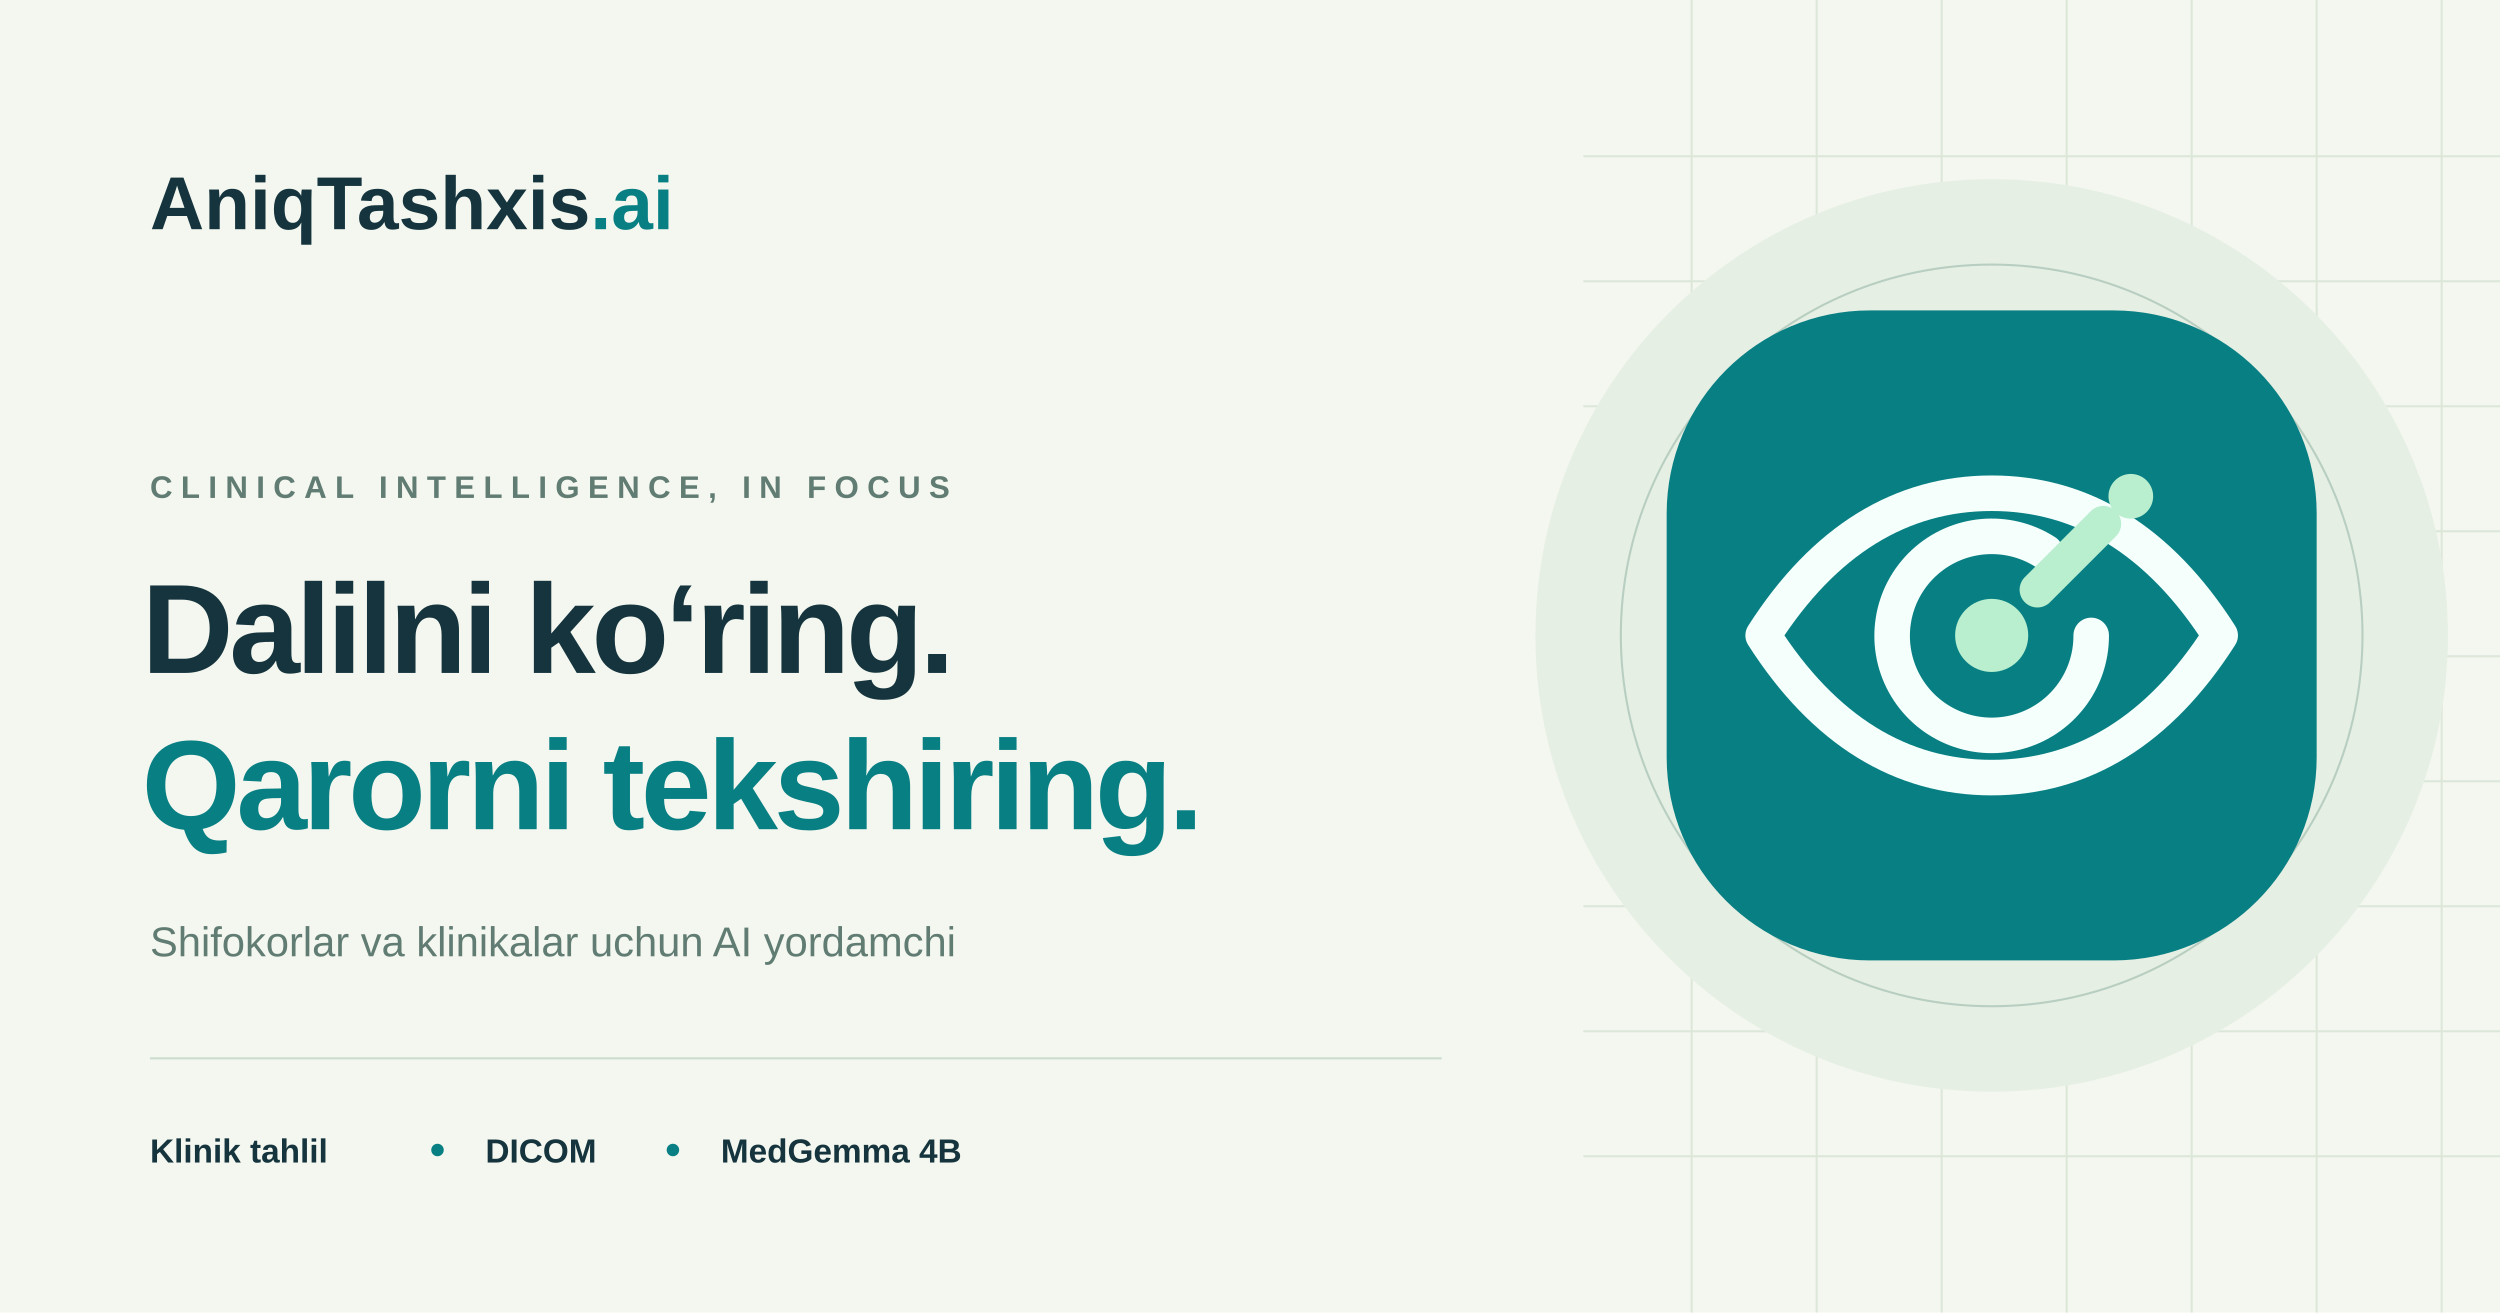
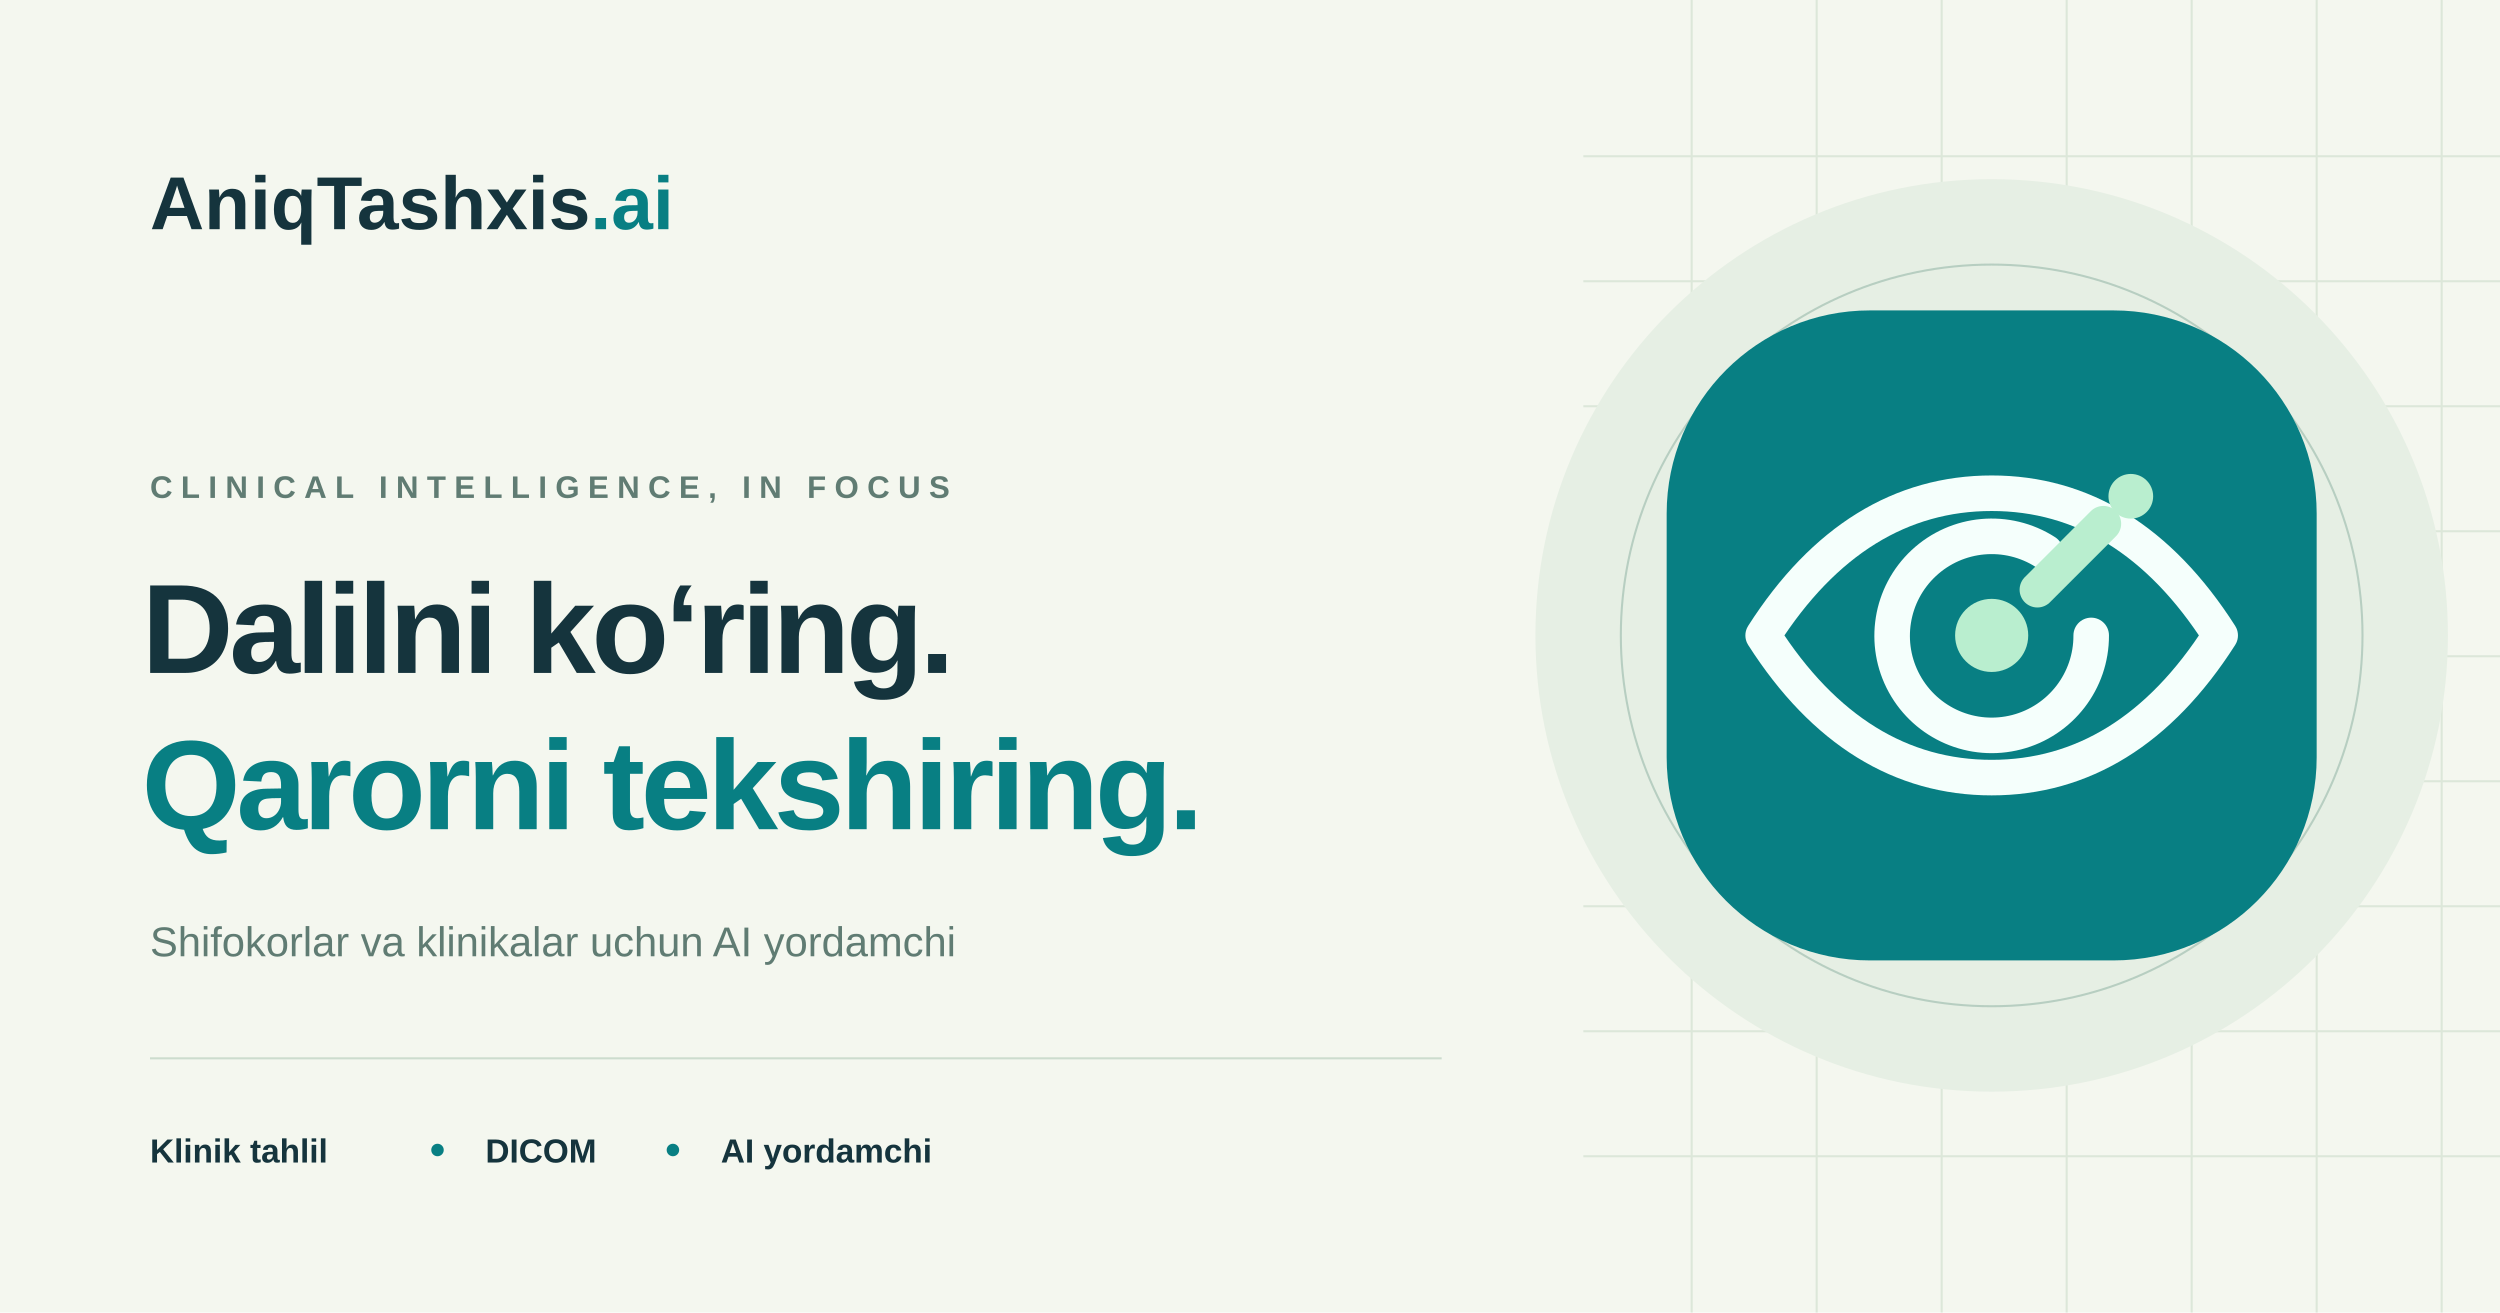
<svg xmlns="http://www.w3.org/2000/svg" width="1200" height="630" viewBox="0 0 1200 630" fill="none">
  <rect width="1200" height="630" fill="#F4F7EF" />
  <path d="M812 0V630M872 0V630M932 0V630M992 0V630M1052 0V630M1112 0V630M1172 0V630M760 75H1200M760 135H1200M760 195H1200M760 255H1200M760 315H1200M760 375H1200M760 435H1200M760 495H1200M760 555H1200" stroke="#DCE7D9" />
  <circle cx="956" cy="305" r="219" fill="#E6EFE4" />
  <circle cx="956" cy="305" r="178" stroke="#B7CEC1" />
  <circle cx="956" cy="305" r="151" stroke="#B7CEC1" stroke-dasharray="2 12" />
  <g transform="translate(800 149) scale(4.875)">
    <rect width="64" height="64" rx="20" fill="#087F83" />
    <path d="M9.5 32C15.5 22.6 23.1 18 32 18C40.9 18 48.5 22.6 54.5 32C48.5 41.4 40.9 46 32 46C23.1 46 15.5 41.4 9.5 32Z" stroke="#F5FFFC" stroke-width="3.5" stroke-linejoin="round" />
    <path d="M37.3 23.8A9.8 9.8 0 1 0 41.8 32" stroke="#F5FFFC" stroke-width="3.5" stroke-linecap="round" />
    <circle cx="32" cy="32" r="3.6" fill="#B9EECF" />
    <path d="M36.5 27.5L43 21" stroke="#B9EECF" stroke-width="3.5" stroke-linecap="round" />
    <circle cx="45.7" cy="18.3" r="2.2" fill="#B9EECF" />
  </g>
  <g font-family="Manrope,Arial,sans-serif">
    <text x="72" y="110" fill="#15343D" font-size="36" font-weight="800">AniqTashxis<tspan fill="#087F83">.ai</tspan>
    </text>
    <text x="72" y="239" fill="#607C73" font-size="15" font-weight="700" letter-spacing="4">CLINICAL INTELLIGENCE, IN FOCUS</text>
    <text x="68" y="323" fill="#15343D" font-size="61" font-weight="800" letter-spacing="-2">Dalilni ko‘ring.</text>
    <text x="68" y="398" fill="#087F83" font-size="61" font-weight="800" letter-spacing="-2">Qarorni tekshiring.</text>
    <text x="72" y="459" fill="#607C73" font-size="20">Shifokorlar va klinikalar uchun AI yordamchi</text>
    <text x="72" y="558" fill="#15343D" font-size="16" font-weight="600">Klinik tahlil</text>
    <circle cx="210" cy="552" r="3" fill="#087F83" />
    <text x="233" y="558" fill="#15343D" font-size="16" font-weight="600">DICOM</text>
    <circle cx="323" cy="552" r="3" fill="#087F83" />
-     <text x="346" y="558" fill="#15343D" font-size="16" font-weight="600">MedGemma 4B</text>
+     <text x="346" y="558" fill="#15343D" font-size="16" font-weight="600">AI yordamchi</text>
  </g>
  <path d="M72 508H692" stroke="#CCDCCE" />
</svg>
